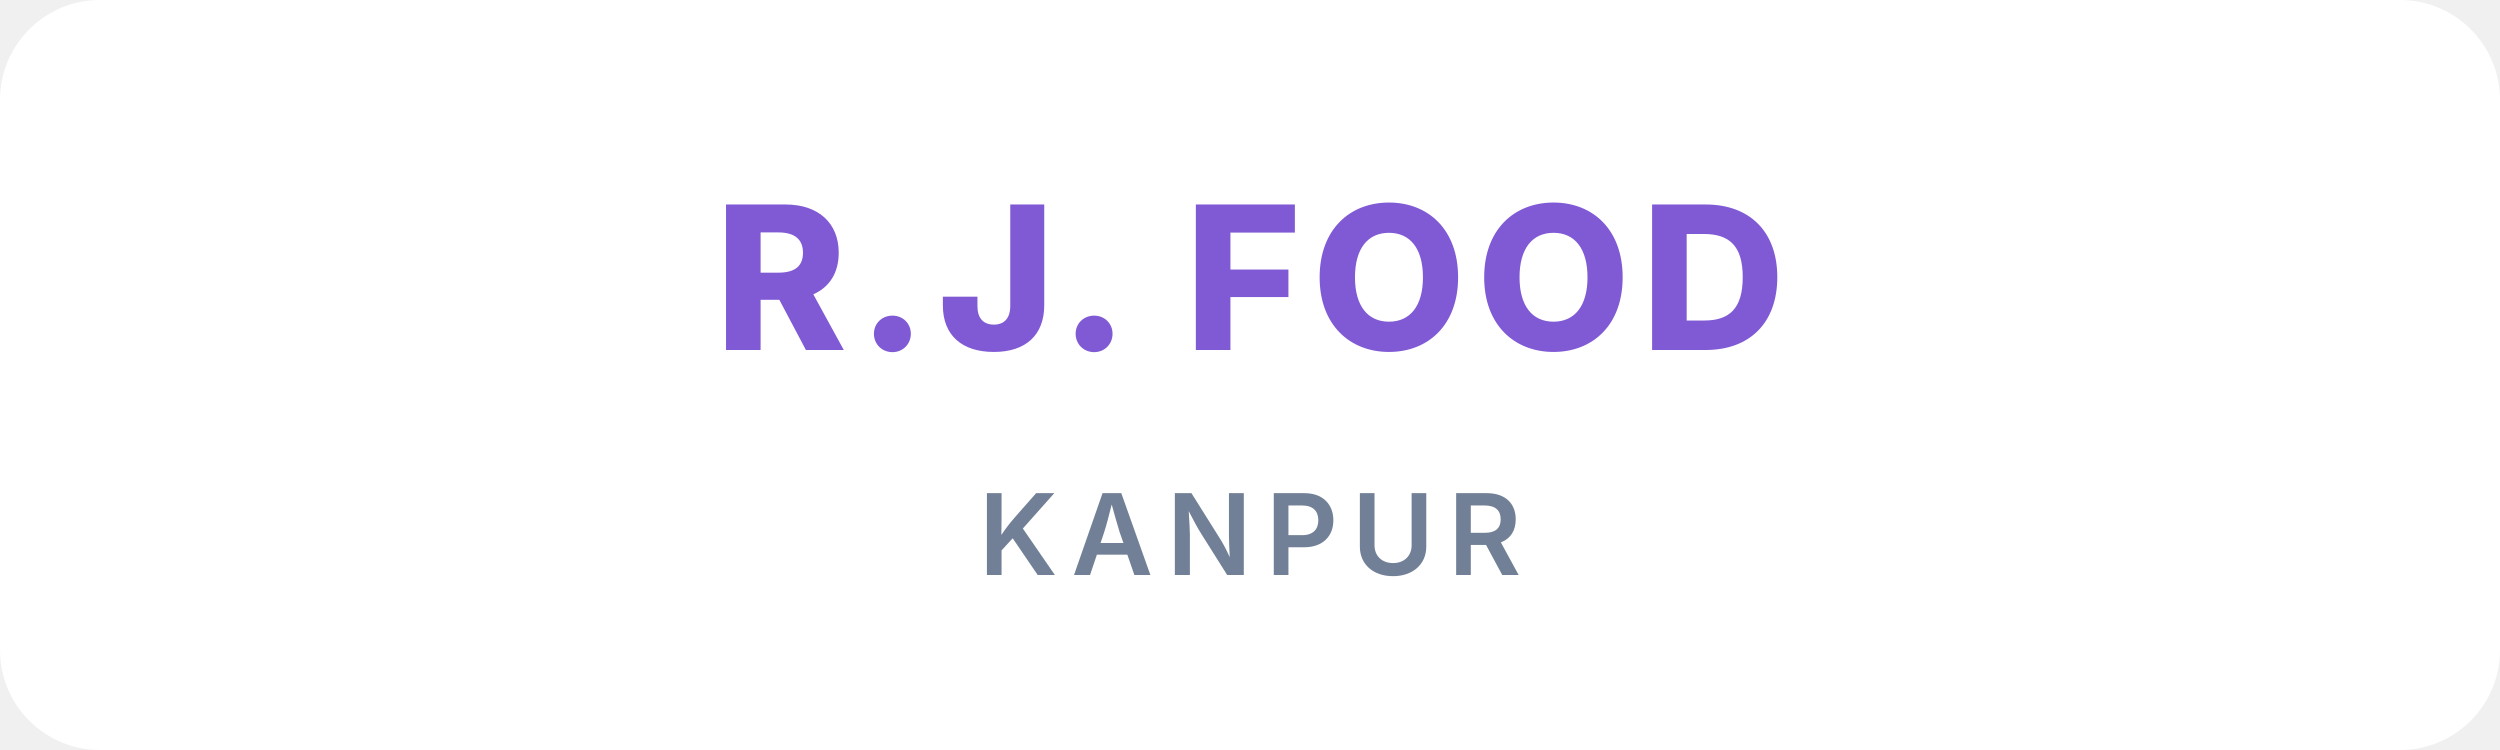
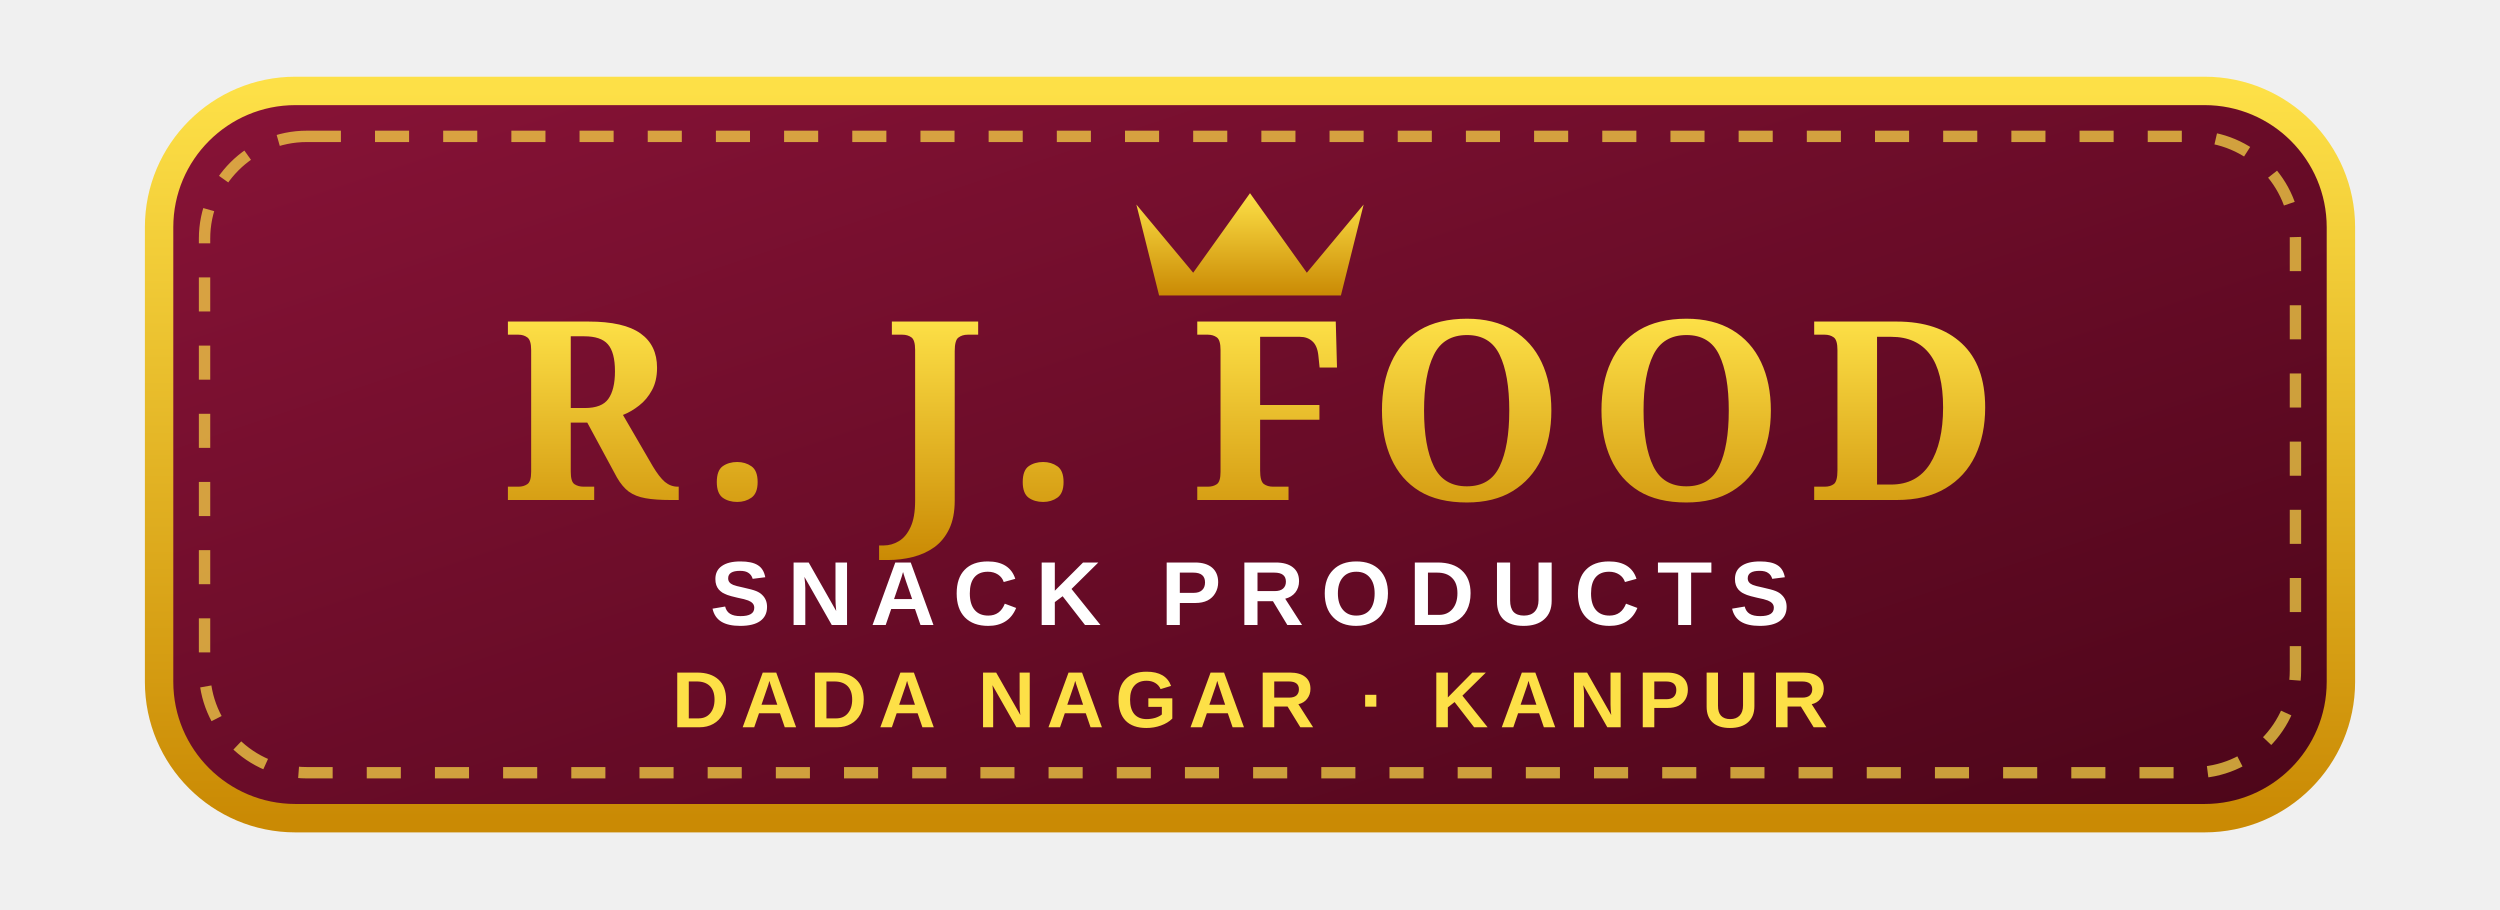
- <svg xmlns="http://www.w3.org/2000/svg" viewBox="0 0 200 60" width="200" height="60">
-   <rect width="200" height="60" rx="8" fill="#ffffff" />
-   <text x="100" y="28" font-family="system-ui, -apple-system, sans-serif" font-size="16" font-weight="800" fill="#805AD5" text-anchor="middle" letter-spacing="0.05em">R.J. FOOD</text>
-   <text x="100" y="46" font-family="system-ui, -apple-system, sans-serif" font-size="9" font-weight="600" fill="#718096" text-anchor="middle" letter-spacing="0.12em">KANPUR</text>
+ <svg xmlns="http://www.w3.org/2000/svg" viewBox="0 0 220 80" width="220" height="80">
+   <defs>
+     <linearGradient id="rj-crimson" x1="0%" y1="0%" x2="100%" y2="100%">
+       <stop offset="0%" stop-color="#881337" />
+       <stop offset="100%" stop-color="#4C0519" />
+     </linearGradient>
+     <linearGradient id="rj-gold" x1="0%" y1="0%" x2="0%" y2="100%">
+       <stop offset="0%" stop-color="#FDE047" />
+       <stop offset="100%" stop-color="#CA8A04" />
+     </linearGradient>
+   </defs>
+   <rect x="14" y="8" width="192" height="64" rx="12" fill="url(#rj-crimson)" stroke="url(#rj-gold)" stroke-width="2.5" />
+   <rect x="18" y="12" width="184" height="56" rx="9" fill="none" stroke="#FDE047" stroke-width="1" stroke-dasharray="3,3" opacity="0.7" />
+   <path d="M 100 18 L 105 24 L 110 17 L 115 24 L 120 18 L 118 26 L 102 26 Z" fill="url(#rj-gold)" />
+   <text x="110" y="44" font-family="Georgia, serif" font-size="22" font-weight="bold" fill="url(#rj-gold)" text-anchor="middle" letter-spacing="2">R. J. FOOD</text>
+   <text x="110" y="55" font-family="Arial, sans-serif" font-size="8" font-weight="800" fill="#FFFFFF" text-anchor="middle" letter-spacing="1.5">SNACK PRODUCTS</text>
+   <text x="110" y="64" font-family="Arial, sans-serif" font-size="7" font-weight="600" fill="#FDE047" text-anchor="middle" letter-spacing="1">DADA NAGAR · KANPUR</text>
</svg>
